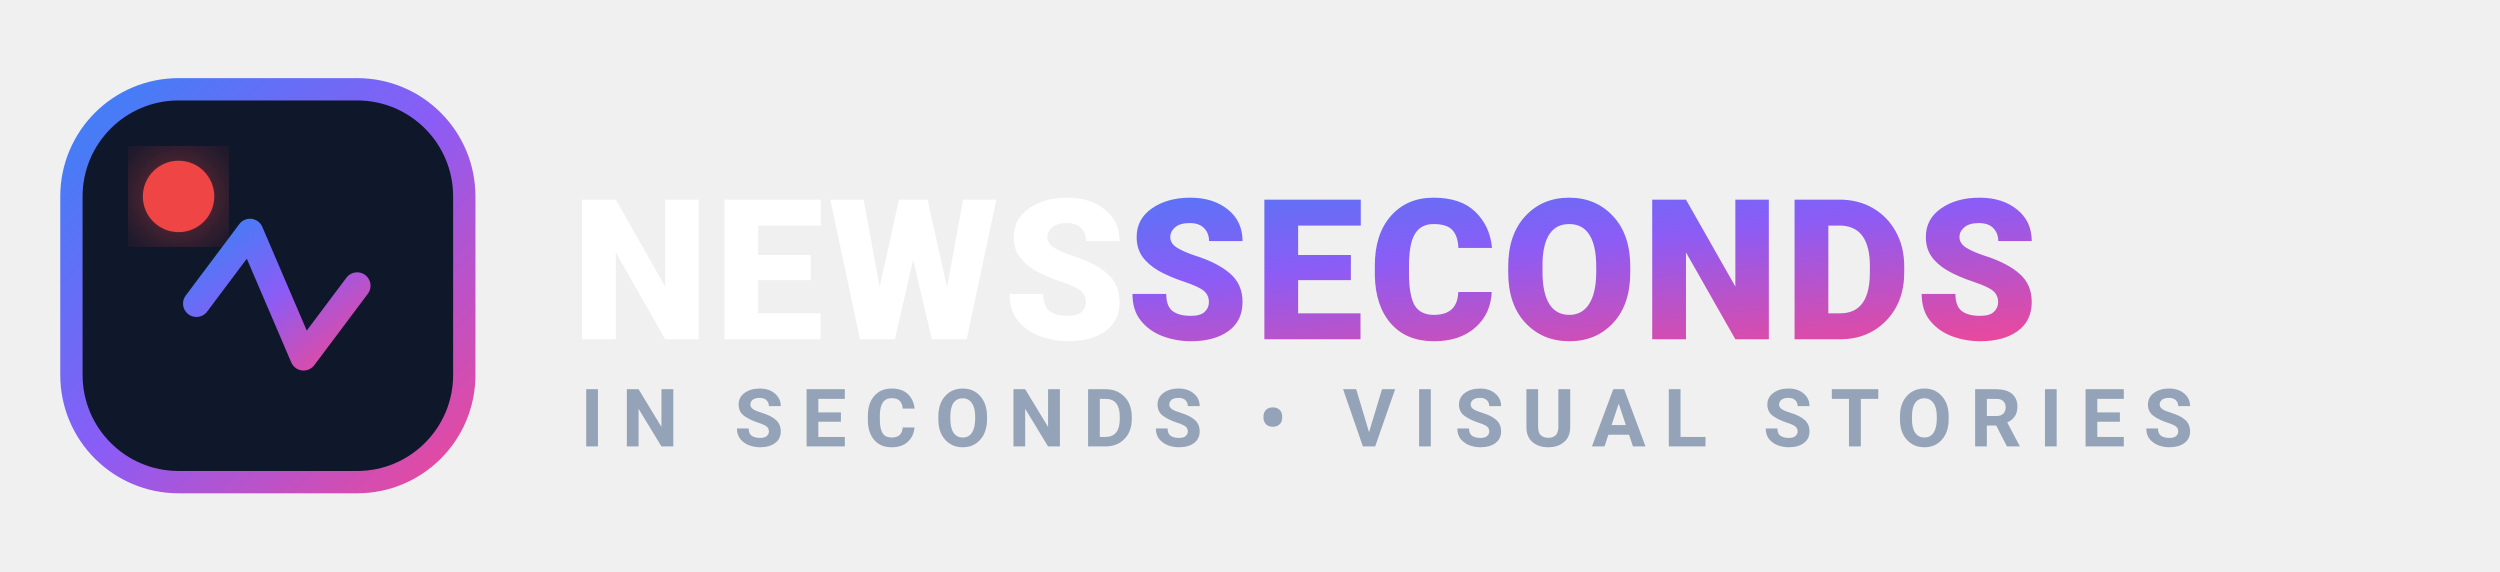
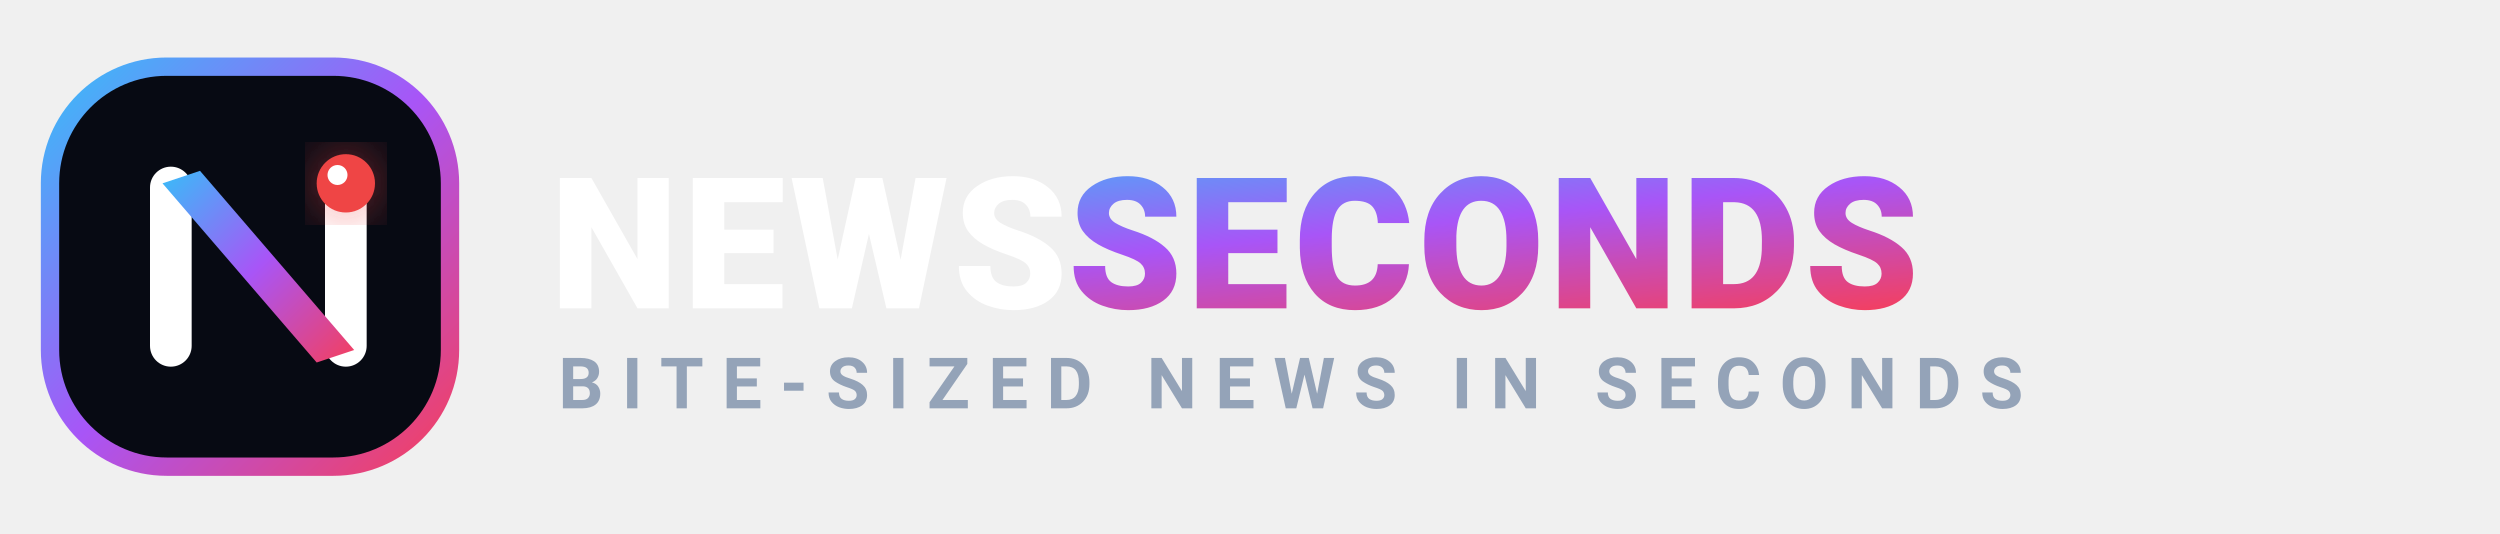
- <svg xmlns="http://www.w3.org/2000/svg" viewBox="0 0 280 64" fill="none">
+ <svg xmlns="http://www.w3.org/2000/svg" viewBox="0 0 300 64" fill="none">
  <defs>
    <linearGradient id="brandGrad" x1="0%" y1="0%" x2="100%" y2="100%">
-       <stop offset="0%" stop-color="#3b82f6" />
-       <stop offset="50%" stop-color="#8b5cf6" />
-       <stop offset="100%" stop-color="#ec4899" />
+       <stop offset="0%" stop-color="#38bdf8" />
+       <stop offset="50%" stop-color="#a855f7" />
+       <stop offset="100%" stop-color="#f43f5e" />
    </linearGradient>
    <filter id="glow" x="-20%" y="-20%" width="140%" height="140%">
      <feGaussianBlur stdDeviation="4" result="blur" />
      <feMerge>
        <feMergeNode in="blur" />
        <feMergeNode in="SourceGraphic" />
      </feMerge>
    </filter>
  </defs>
-   <rect x="8" y="10" width="44" height="44" rx="12" fill="#0f172a" stroke="url(#brandGrad)" stroke-width="2.5" />
-   <circle cx="20" cy="22" r="4" fill="#ef4444" filter="url(#glow)">
-     <animate attributeName="opacity" values="1;0.3;1" dur="2s" repeatCount="indefinite" />
+   <rect x="6" y="8" width="48" height="48" rx="14" fill="#070a13" stroke="url(#brandGrad)" stroke-width="2.2" />
+   <rect x="18" y="20" width="5" height="24" rx="2.5" fill="#ffffff" />
+   <rect x="39" y="20" width="5" height="24" rx="2.5" fill="#ffffff" />
+   <polygon points="19.5,22 24,20.5 42.5,42 38,43.5" fill="url(#brandGrad)" />
+   <circle cx="41.5" cy="22" r="3.5" fill="#ef4444" filter="url(#glow)">
+     <animate attributeName="opacity" values="1;0.4;1" dur="2s" repeatCount="indefinite" />
  </circle>
-   <path d="M22 34 L28 26 L34 40 L40 32" stroke="url(#brandGrad)" stroke-width="3" stroke-linecap="round" stroke-linejoin="round" />
-   <text x="64" y="38" font-family="-apple-system, BlinkMacSystemFont, 'Segoe UI', Roboto, sans-serif" font-weight="900" font-size="22" fill="#ffffff" letter-spacing="0.5">NEWS<tspan fill="url(#brandGrad)">SECONDS</tspan>
+   <circle cx="40.5" cy="21" r="1.2" fill="#ffffff" />
+   <text x="66" y="37" font-family="-apple-system, BlinkMacSystemFont, 'Segoe UI', Roboto, sans-serif" font-weight="900" font-size="22" fill="#ffffff" letter-spacing="0.5">NEWS<tspan fill="url(#brandGrad)">SECONDS</tspan>
  </text>
-   <text x="65" y="50" font-family="-apple-system, BlinkMacSystemFont, 'Segoe UI', Roboto, sans-serif" font-weight="600" font-size="9" fill="#94a3b8" letter-spacing="2">IN SECONDS • VISUAL STORIES</text>
+   <text x="67" y="49" font-family="-apple-system, BlinkMacSystemFont, 'Segoe UI', Roboto, sans-serif" font-weight="700" font-size="8.5" fill="#94a3b8" letter-spacing="2.2">BITE-SIZED NEWS IN SECONDS</text>
</svg>
